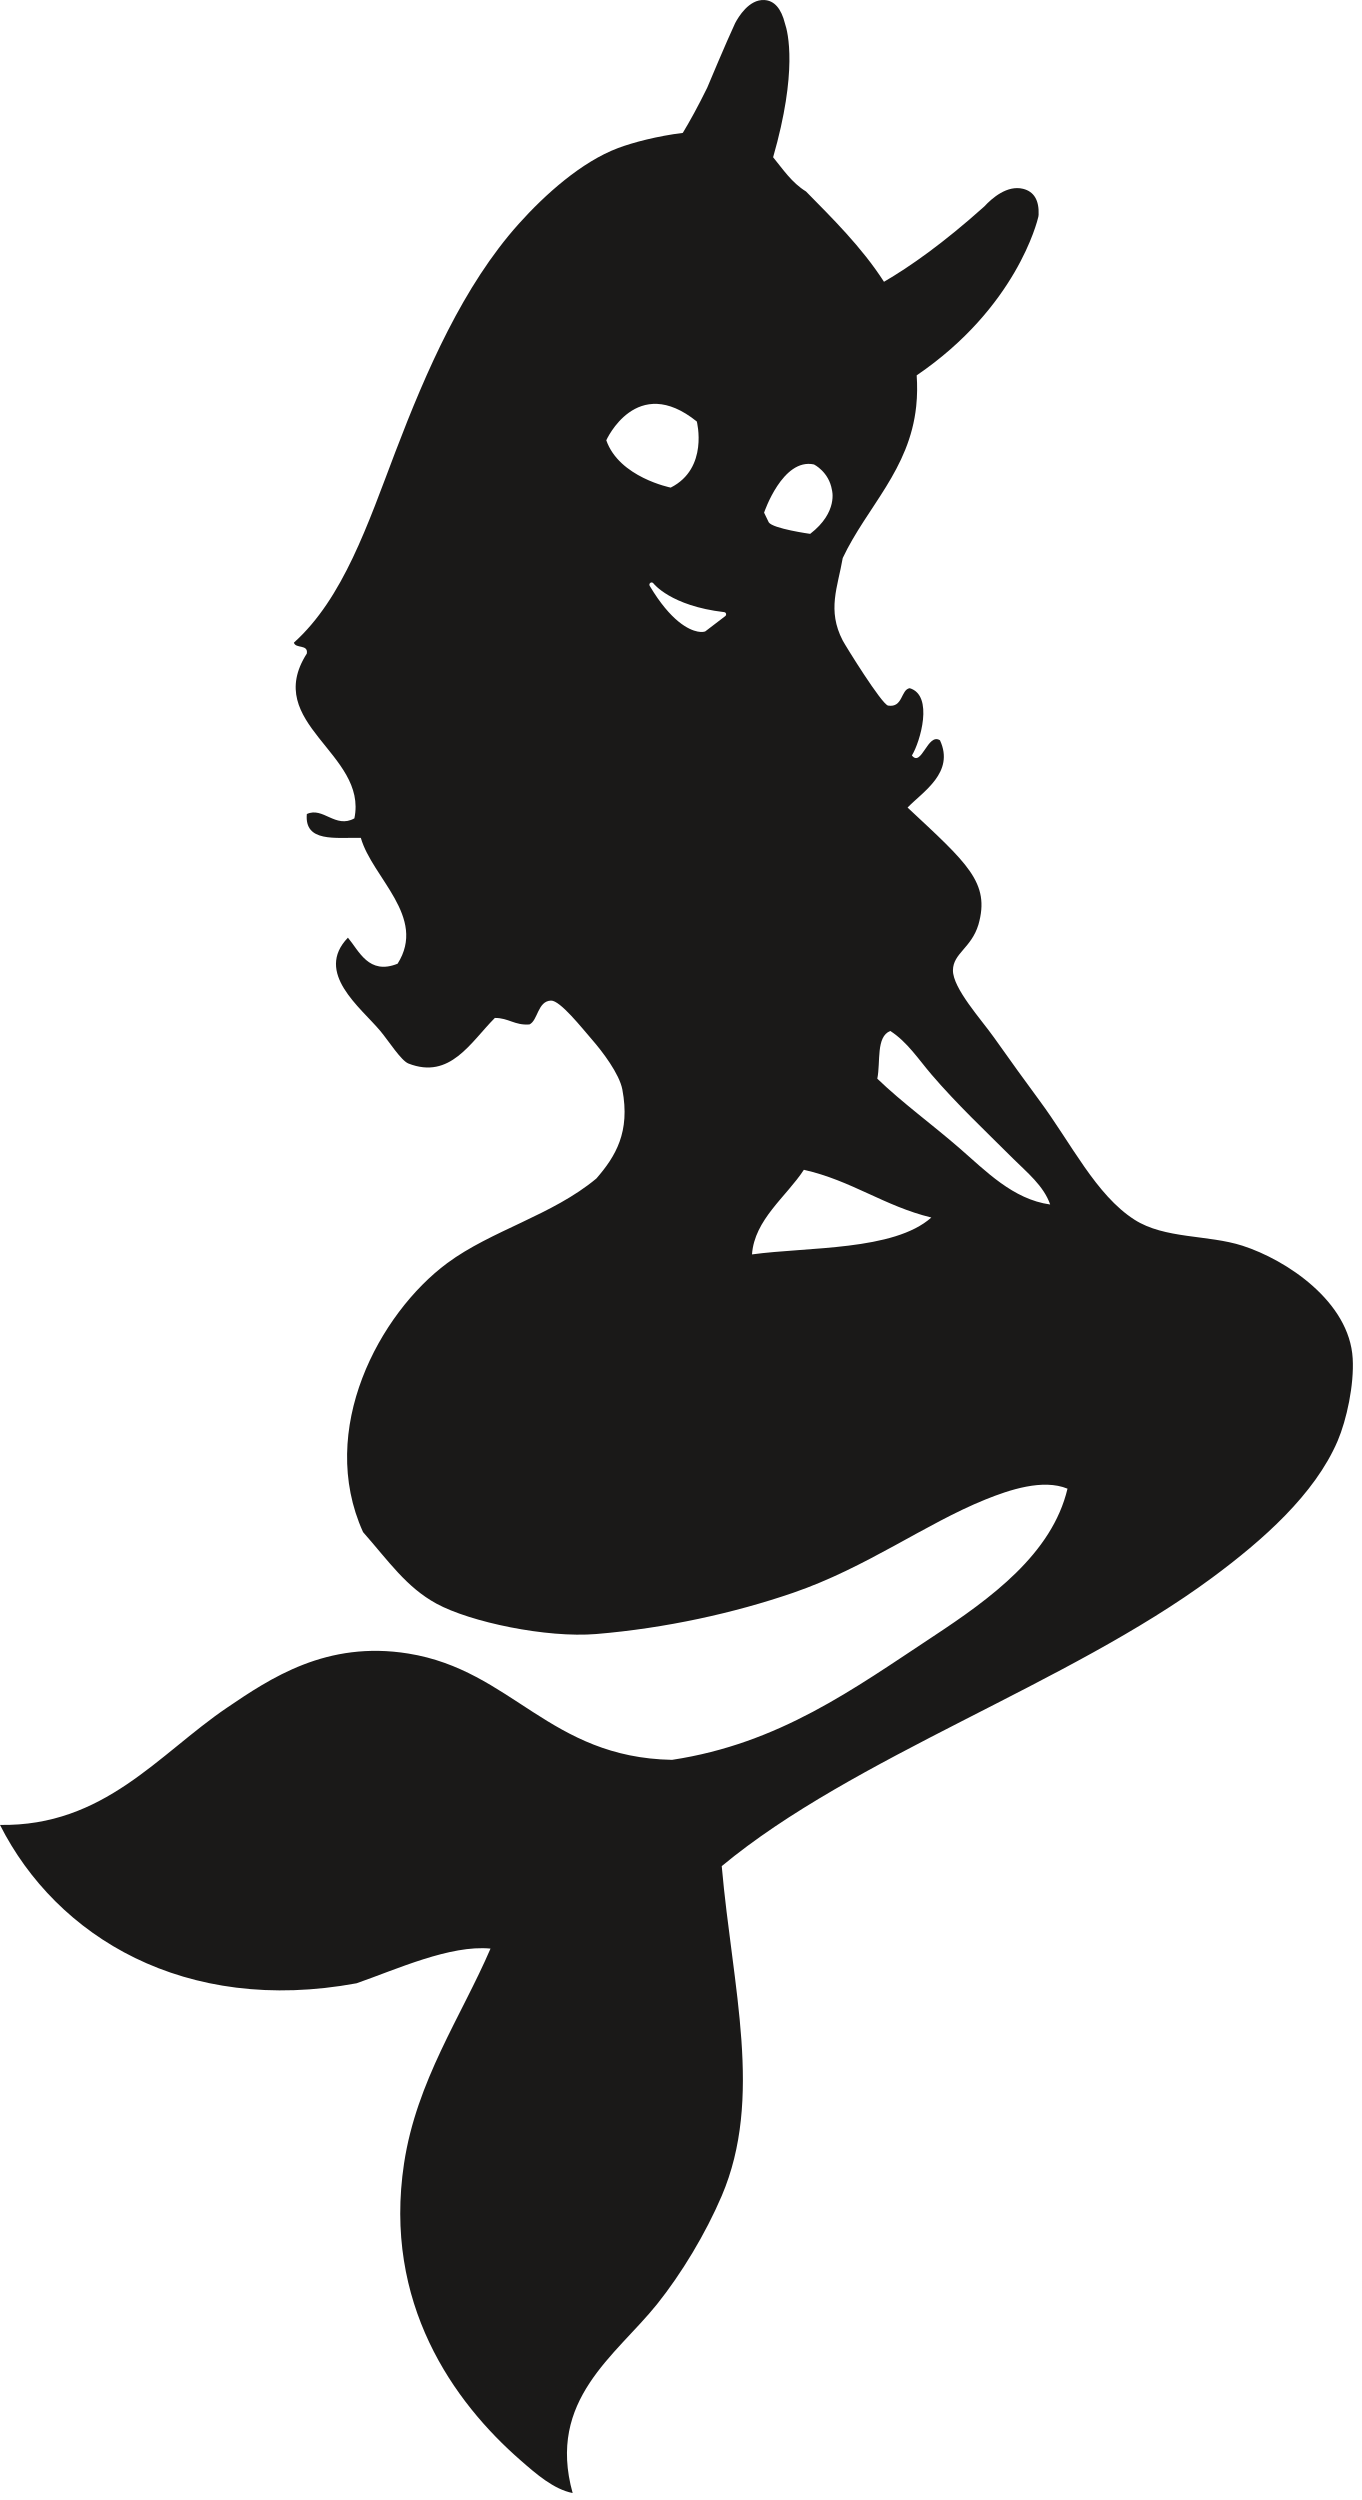
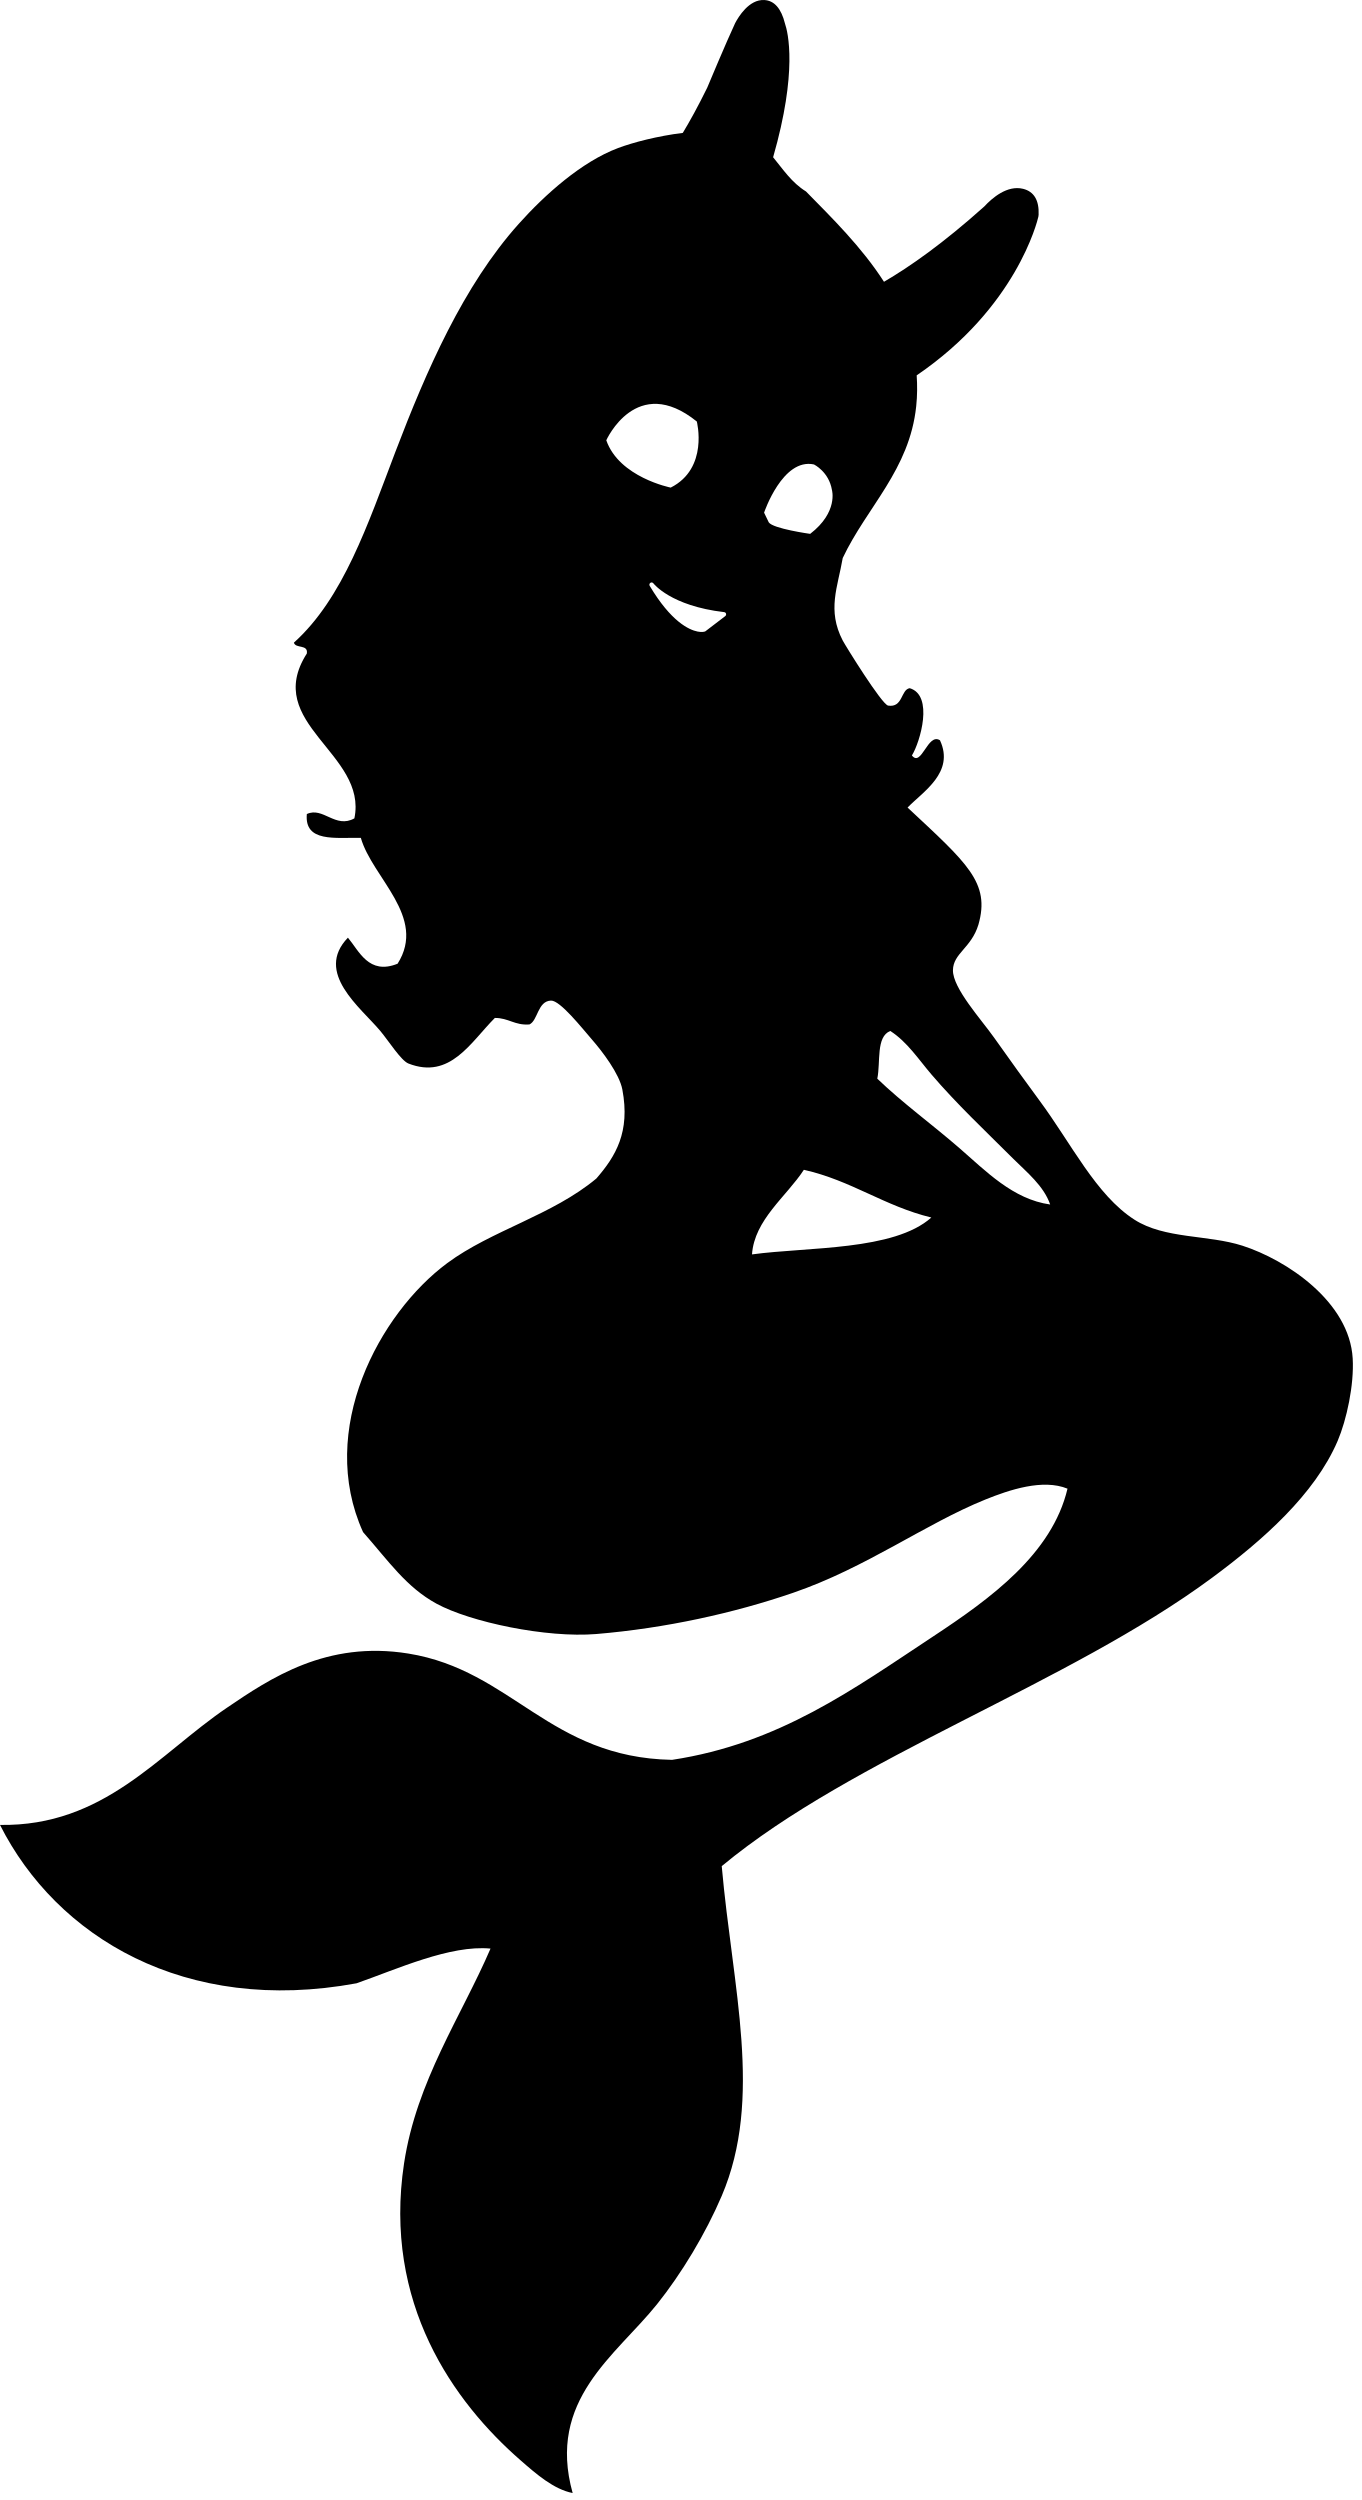
<svg xmlns="http://www.w3.org/2000/svg" width="55px" height="101px" viewBox="0 0 55 101" version="1.1">
  <defs />
  <g id="Page-1" stroke="none" stroke-width="1" fill="none" fill-rule="evenodd">
-     <g id="stickers-white" transform="translate(-338, -30)" fill="#1A1918">
-       <g id="mermaid" transform="translate(338, 30)">
+     <g id="stickers-white" transform="translate(-338, -30)" fill="#000000">
+       <g id="sticker_mermaid_black" transform="translate(338, 30)">
        <path d="M38.761,46.384 C37.647,45.417 36.464,44.561 35.443,43.579 C35.581,42.898 35.384,41.884 35.967,41.651 C36.649,42.087 37.114,42.805 37.626,43.403 C38.651,44.601 39.789,45.67 40.944,46.822 C41.478,47.355 42.166,47.905 42.427,48.662 C40.923,48.454 39.821,47.303 38.761,46.384 M30.381,50.678 C30.477,49.275 31.771,48.342 32.476,47.26 C34.402,47.693 35.728,48.727 37.626,49.188 C36.115,50.537 32.638,50.37 30.381,50.678 M29.3,24.891 L28.494,25.507 C28.45,25.526 28.352,25.548 28.183,25.515 C27.83,25.445 27.108,25.111 26.248,23.669 C26.224,23.627 26.235,23.574 26.275,23.546 C26.317,23.52 26.37,23.53 26.398,23.568 C26.405,23.575 27.09,24.477 29.255,24.73 C29.302,24.738 29.324,24.761 29.332,24.796 C29.341,24.831 29.329,24.869 29.3,24.891 M24.494,17.787 C24.494,17.787 25.713,15.062 28.151,17.029 C28.151,17.029 28.64,18.919 27.097,19.699 C27.097,19.699 25.015,19.286 24.494,17.787 M32.885,18.764 C32.885,18.764 33.488,19.06 33.61,19.793 C33.61,19.793 33.875,20.688 32.731,21.568 C32.731,21.568 31.227,21.359 31.058,21.103 L30.869,20.711 C30.869,20.711 31.616,18.489 32.885,18.764 M54.649,54.885 C54.52,52.585 51.971,50.899 50.197,50.327 C48.798,49.877 47.055,50.059 45.832,49.275 C44.277,48.279 43.28,46.194 41.99,44.455 C41.434,43.704 40.852,42.893 40.157,41.914 C39.641,41.184 38.491,39.925 38.499,39.198 C38.507,38.512 39.238,38.306 39.528,37.357 C40.015,35.655 39.073,34.876 36.666,32.625 C37.287,31.982 38.578,31.209 37.975,29.908 C37.48,29.588 37.228,31.015 36.841,30.521 C37.177,29.975 37.729,28.093 36.753,27.803 C36.391,27.856 36.484,28.603 35.88,28.506 C35.626,28.463 34.159,26.092 34.046,25.877 C33.408,24.648 33.844,23.722 34.046,22.545 C35.019,20.484 36.746,18.981 37.015,16.411 C37.06,15.979 37.061,15.565 37.034,15.164 C41.063,12.421 41.908,8.937 41.949,8.759 C41.955,8.732 41.958,8.704 41.96,8.677 C41.984,8.09 41.773,7.737 41.331,7.628 C40.693,7.471 40.084,7.997 39.764,8.343 C38.11,9.825 36.765,10.771 35.713,11.384 C34.81,9.978 33.601,8.794 32.562,7.735 C31.987,7.381 31.63,6.836 31.234,6.353 C32.231,2.879 31.832,1.3 31.714,0.955 C31.562,0.341 31.279,0.019 30.872,0.001 C30.259,-0.028 29.833,0.681 29.699,0.936 C29.353,1.676 28.585,3.508 28.572,3.542 C28.198,4.304 27.869,4.899 27.585,5.369 C26.568,5.495 25.582,5.751 24.968,5.982 C23.498,6.535 22.023,7.853 20.952,9.049 C18.719,11.544 17.227,14.97 15.975,18.251 C14.86,21.18 13.865,24.173 11.873,25.963 C11.942,26.216 12.458,26.018 12.396,26.402 C10.583,29.234 14.864,30.436 14.317,33.062 C13.548,33.49 13.052,32.581 12.396,32.887 C12.292,34.045 13.553,33.828 14.578,33.851 C15.039,35.465 17.259,37.043 16.063,38.934 C14.897,39.405 14.506,38.415 14.056,37.882 C12.692,39.297 14.571,40.702 15.365,41.651 C15.699,42.051 16.202,42.848 16.5,42.966 C18.186,43.626 19.011,42.109 19.992,41.125 C20.548,41.122 20.791,41.432 21.388,41.388 C21.734,41.23 21.717,40.441 22.261,40.424 C22.628,40.412 23.512,41.534 23.92,42.003 C24.331,42.474 25.022,43.38 25.143,44.017 C25.468,45.738 24.869,46.717 24.094,47.611 C22.317,49.096 19.856,49.707 18.071,51.028 C15.326,53.062 12.794,57.761 14.667,61.896 C15.711,63.082 16.413,64.121 17.634,64.788 C18.992,65.529 22.078,66.183 24.094,66.014 C26.888,65.781 29.658,65.168 32.04,64.35 C35,63.333 37.375,61.565 39.809,60.581 C40.778,60.189 42.132,59.734 43.127,60.142 C42.505,62.778 40.015,64.584 37.713,66.103 C34.486,68.233 31.481,70.442 27.151,71.098 C22.194,71.006 20.693,67.482 16.5,66.804 C13.192,66.268 10.916,67.807 9.166,68.994 C6.399,70.873 4.205,73.792 0,73.727 C2.284,78.25 7.465,81.405 14.404,80.125 C16.037,79.555 18.187,78.567 19.817,78.723 C18.634,81.469 16.829,84.069 16.324,87.399 C15.47,93.047 18.32,97.036 21.04,99.405 C21.679,99.963 22.372,100.567 23.135,100.719 C22.085,96.954 24.879,95.165 26.54,93.095 C27.534,91.853 28.507,90.238 29.158,88.713 C30.842,84.764 29.594,80.326 29.158,75.392 C34.482,70.973 43.139,68.057 48.975,63.736 C51.013,62.228 53.113,60.377 54.04,58.215 C54.405,57.359 54.71,55.945 54.649,54.885" id="Fill-2075" />
      </g>
    </g>
  </g>
</svg>
